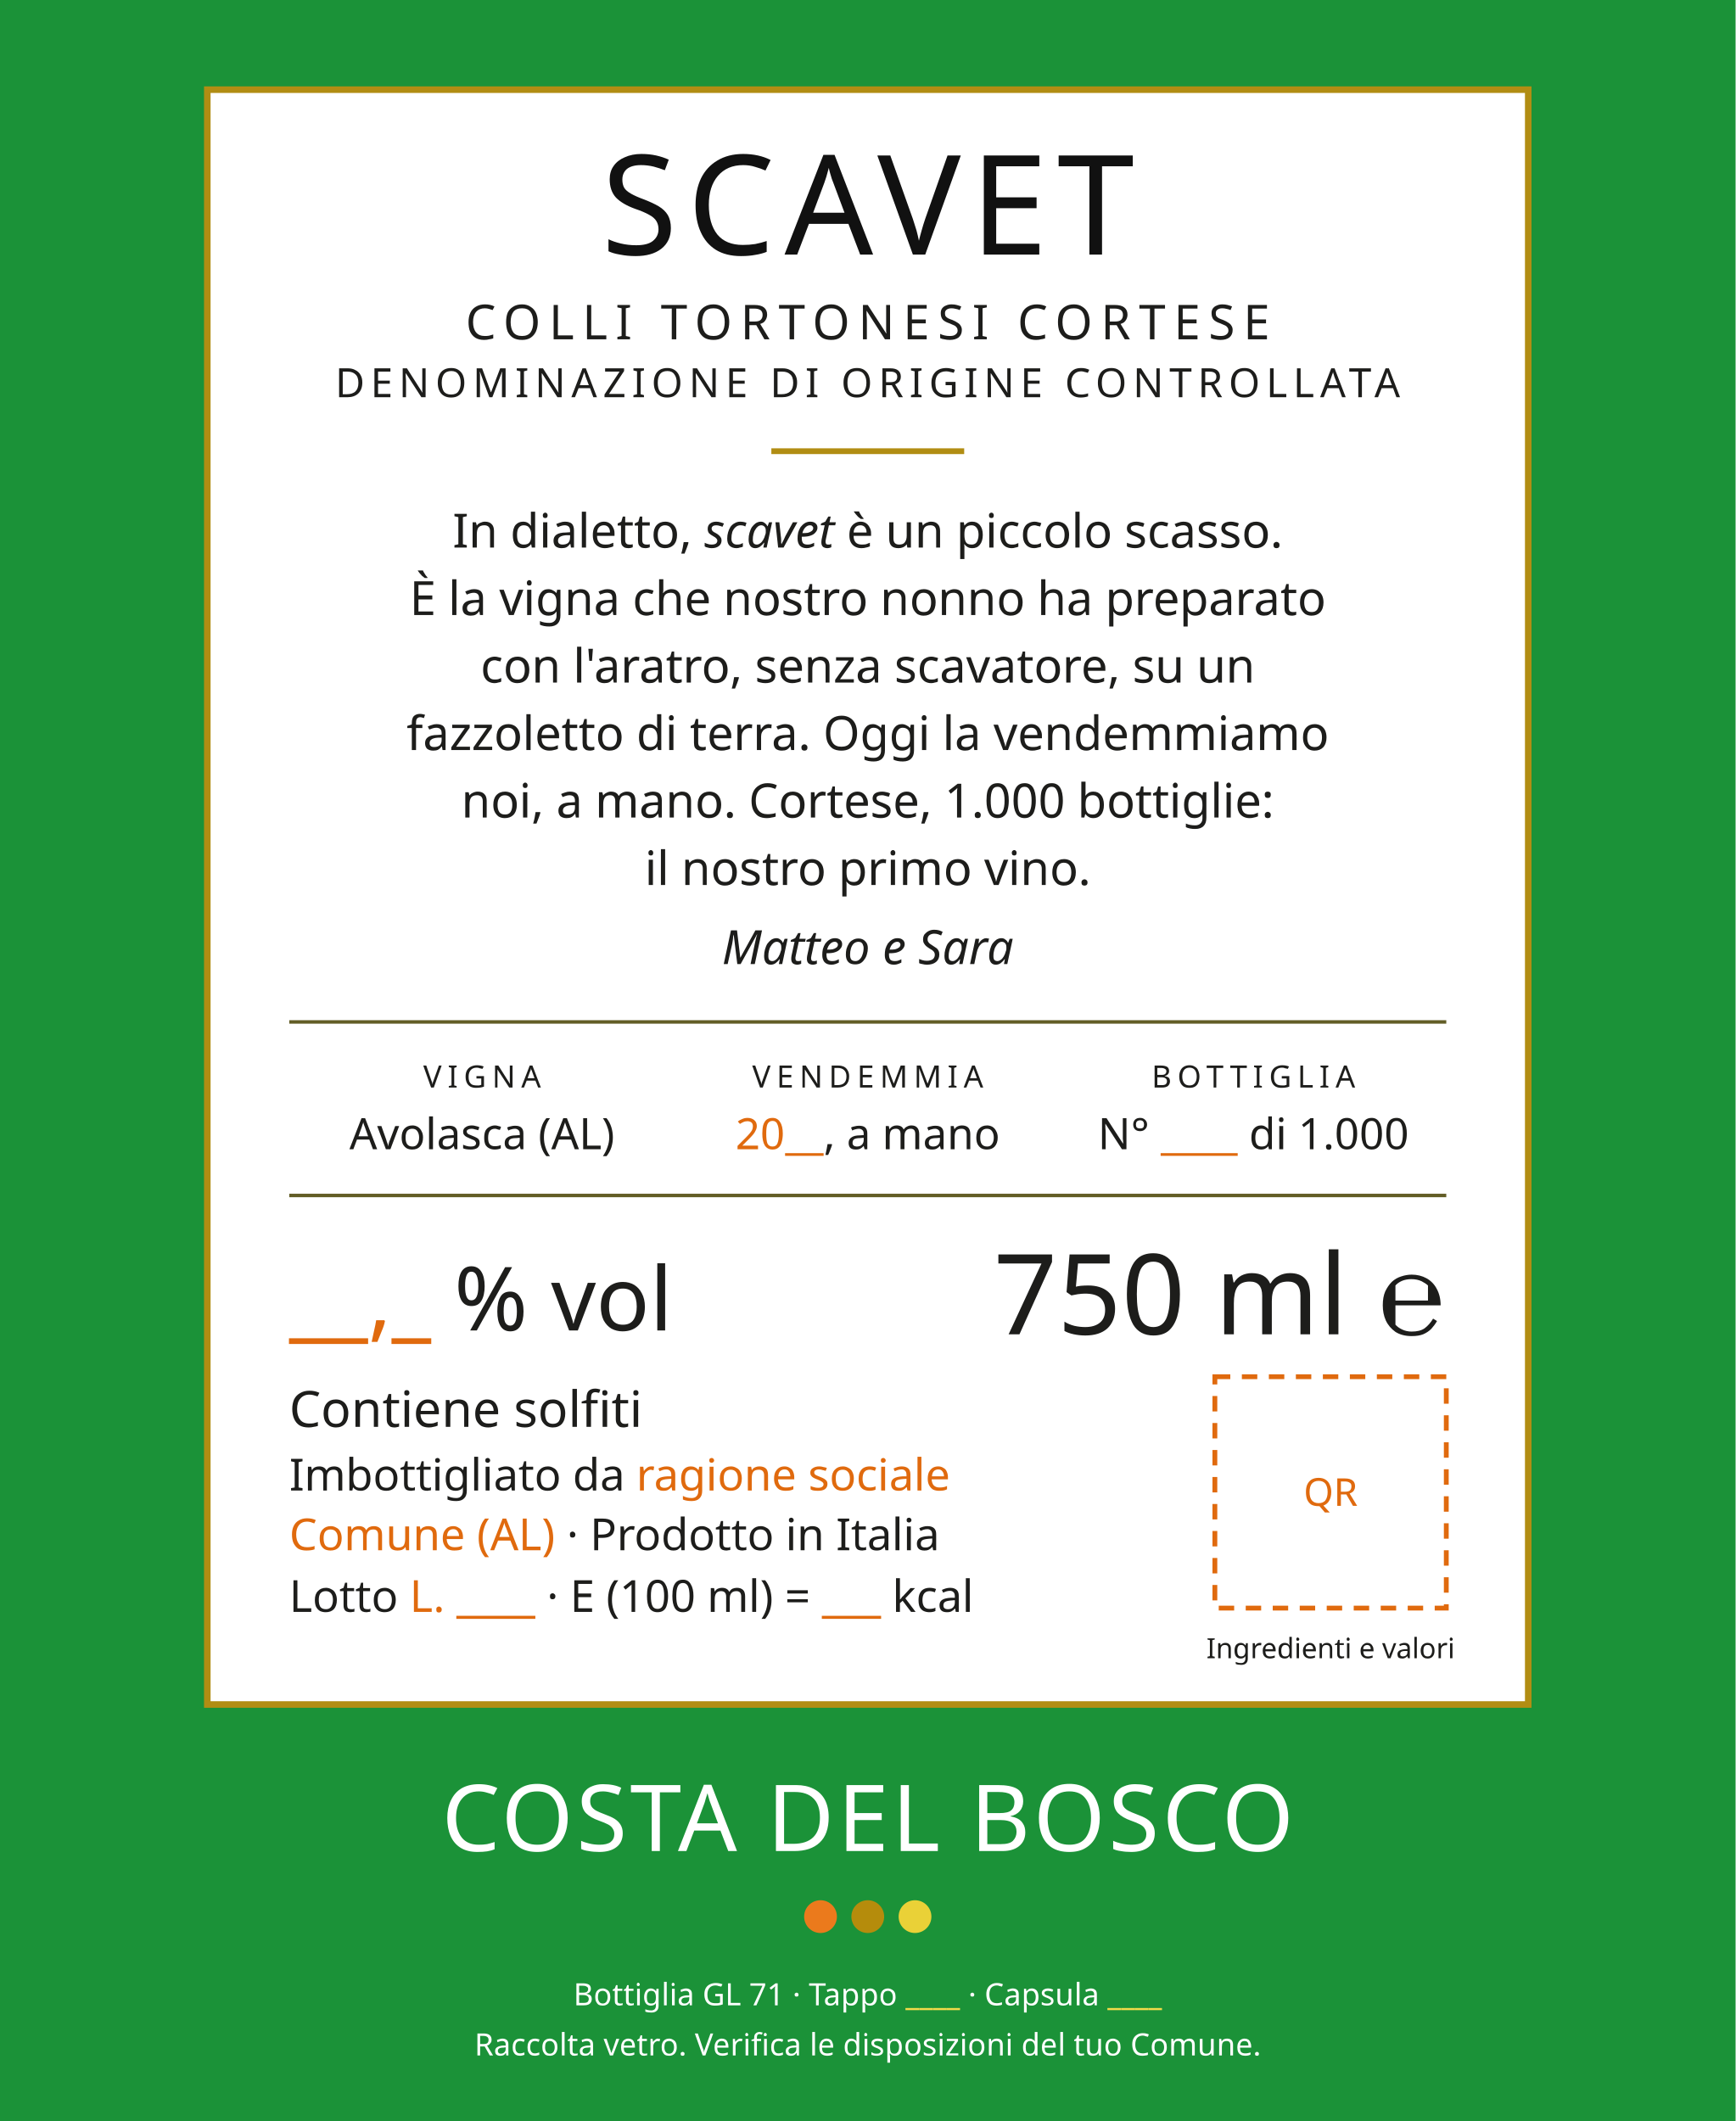
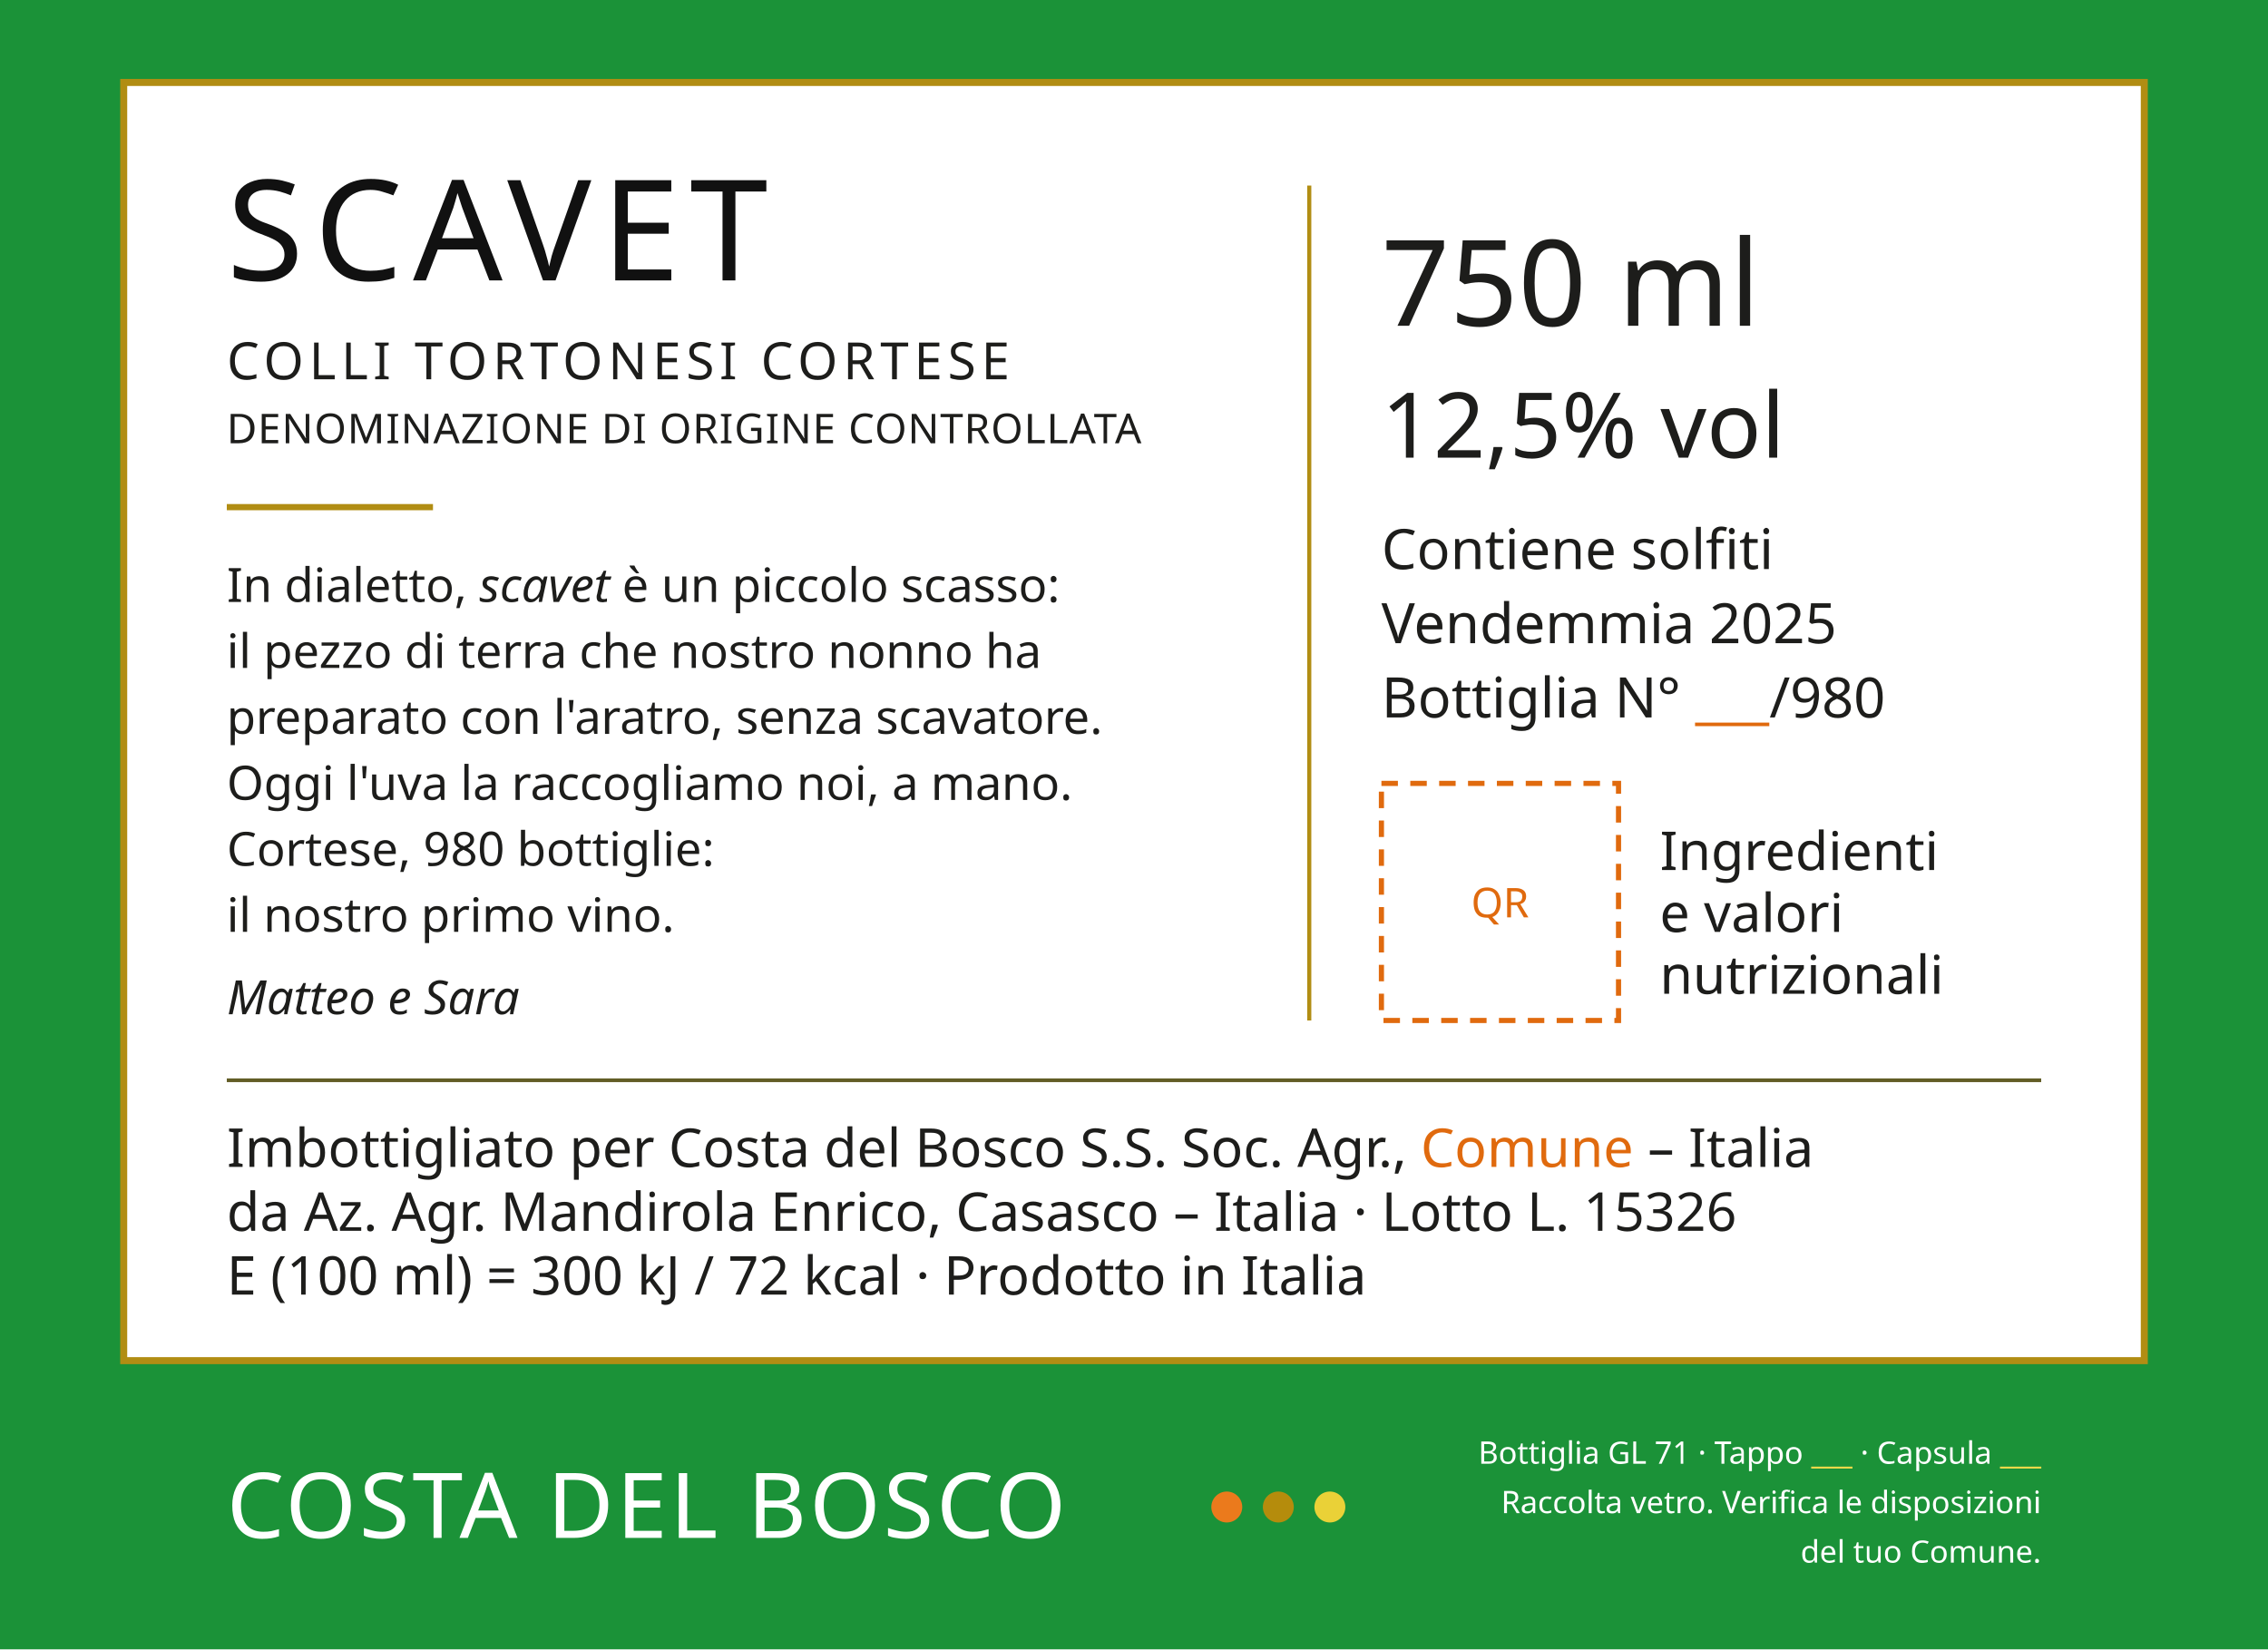
- <svg xmlns="http://www.w3.org/2000/svg" viewBox="0 0 90 110" width="90mm" height="110mm" class="retro" role="img" aria-label="Controetichetta di Scavet">
+ <svg xmlns="http://www.w3.org/2000/svg" viewBox="0 0 110 80" width="110mm" height="80mm" class="retro" role="img" aria-label="Controetichetta di Scavet, formato orizzontale">
  <style>
    .deco { font-family: Federo, "Poiret One", "Futura", sans-serif; }
    .t { font-family: Jost, "Futura", "Century Gothic", sans-serif; fill: #1D1D1B; }
    .ph { fill: #E06A0E; }
    .w { fill: #FFFFFF; }
    .wph { fill: #F2DA4A; }
  </style>
-   <rect width="90" height="110" fill="#1B9238" />
-   <rect x="10.75" y="4.65" width="68.5" height="83.75" fill="#FFFFFF" stroke="#B18D13" stroke-width=".34" />
-   <text class="deco" x="45" y="13.2" font-size="7.2" text-anchor="middle" letter-spacing=".5" fill="#111111">SCAVET</text>
-   <text class="t" x="45" y="17.6" font-size="2.5" font-weight="500" text-anchor="middle" letter-spacing=".42">COLLI TORTONESI CORTESE</text>
-   <text class="t" x="45" y="20.6" font-size="2.1" font-weight="400" text-anchor="middle" letter-spacing=".3">DENOMINAZIONE DI ORIGINE CONTROLLATA</text>
-   <line x1="40" y1="23.4" x2="50" y2="23.4" stroke="#B18D13" stroke-width=".3" />
-   <g class="t" font-size="2.45" font-weight="300" text-anchor="middle">
-     <text x="45" y="28.4">In dialetto, <tspan font-style="italic">scavet</tspan> è un piccolo scasso.</text>
-     <text x="45" y="31.9">È la vigna che nostro nonno ha preparato</text>
-     <text x="45" y="35.4">con l'aratro, senza scavatore, su un</text>
-     <text x="45" y="38.9">fazzoletto di terra. Oggi la vendemmiamo</text>
-     <text x="45" y="42.4">noi, a mano. Cortese, 1.000 bottiglie:</text>
-     <text x="45" y="45.9">il nostro primo vino.</text>
+   <rect width="110" height="80" fill="#1B9238" />
+   <rect x="6" y="4" width="98" height="62" fill="#FFFFFF" stroke="#B18D13" stroke-width=".34" />
+   <text class="deco" x="11" y="13.6" font-size="6.8" letter-spacing=".5" fill="#111111">SCAVET</text>
+   <text class="t" x="11" y="18.4" font-size="2.5" font-weight="500" letter-spacing=".25">COLLI TORTONESI CORTESE</text>
+   <text class="t" x="11" y="21.5" font-size="2" font-weight="400" letter-spacing=".05">DENOMINAZIONE DI ORIGINE CONTROLLATA</text>
+   <line x1="11" y1="24.6" x2="21" y2="24.6" stroke="#B18D13" stroke-width=".3" />
+   <g class="t" font-size="2.3" font-weight="300">
+     <text x="11" y="29.2">In dialetto, <tspan font-style="italic">scavet</tspan> è un piccolo scasso:</text>
+     <text x="11" y="32.4">il pezzo di terra che nostro nonno ha</text>
+     <text x="11" y="35.6">preparato con l'aratro, senza scavatore.</text>
+     <text x="11" y="38.8">Oggi l'uva la raccogliamo noi, a mano.</text>
+     <text x="11" y="42">Cortese, 980 bottiglie:</text>
+     <text x="11" y="45.2">il nostro primo vino.</text>
  </g>
-   <text class="t" x="45" y="50" font-size="2.45" font-style="italic" font-weight="400" text-anchor="middle">Matteo e Sara</text>
-   <line x1="15" y1="53" x2="75" y2="53" stroke="#625D26" stroke-width=".18" />
-   <g class="t" text-anchor="middle">
-     <text x="25" y="56.4" font-size="1.6" font-weight="500" letter-spacing=".3">VIGNA</text>
-     <text x="45" y="56.4" font-size="1.6" font-weight="500" letter-spacing=".3">VENDEMMIA</text>
-     <text x="65" y="56.4" font-size="1.6" font-weight="500" letter-spacing=".3">BOTTIGLIA</text>
-     <text x="25" y="59.6" font-size="2.25" font-weight="300">Avolasca (AL)</text>
-     <text x="45" y="59.6" font-size="2.25" font-weight="300">
-       <tspan class="ph">20__</tspan>, a mano</text>
-     <text x="65" y="59.6" font-size="2.25" font-weight="300">N° <tspan class="ph">____</tspan> di 1.000</text>
+   <text class="t" x="11" y="49.2" font-size="2.3" font-style="italic" font-weight="400">Matteo e Sara</text>
+   <line x1="63.5" y1="9" x2="63.5" y2="49.5" stroke="#B18D13" stroke-width=".2" />
+   <text class="t" x="67" y="15.8" font-size="5.8" font-weight="400">750 ml</text>
+   <text class="t" x="67" y="22.2" font-size="4.4" font-weight="400">12,5% vol</text>
+   <g class="t" font-size="2.7" font-weight="300">
+     <text x="67" y="27.6" font-weight="500">Contiene solfiti</text>
+     <text x="67" y="31.2">Vendemmia 2025</text>
+     <text x="67" y="34.8">Bottiglia N° <tspan class="ph">___</tspan>/980</text>
  </g>
-   <line x1="15" y1="62" x2="75" y2="62" stroke="#625D26" stroke-width=".18" />
-   <text class="t" x="15" y="69" font-size="4.6" font-weight="400">
-     <tspan class="ph">__,_</tspan> % vol</text>
-   <text class="t" x="75" y="69.2" font-size="5.8" font-weight="400" text-anchor="end">750 ml ℮</text>
-   <g class="t" font-size="2.3" font-weight="300">
-     <text x="15" y="74" font-weight="500" font-size="2.6">Contiene solfiti</text>
-     <text x="15" y="77.3">Imbottigliato da <tspan class="ph">ragione sociale</tspan>
+   <rect x="67" y="38" width="11.5" height="11.5" fill="none" stroke="#E06A0E" stroke-width=".25" stroke-dasharray=".8 .6" />
+   <text class="t ph" x="72.75" y="44.5" font-size="2" font-weight="500" text-anchor="middle">QR</text>
+   <g class="t" font-size="2.6" font-weight="400">
+     <text x="80.5" y="42.2">Ingredienti</text>
+     <text x="80.5" y="45.2">e valori</text>
+     <text x="80.5" y="48.2">nutrizionali</text>
+   </g>
+   <line x1="11" y1="52.4" x2="99" y2="52.4" stroke="#625D26" stroke-width=".18" />
+   <g class="t" font-size="2.6" font-weight="300">
+     <text x="11" y="56.6">Imbottigliato per Costa del Bosco S.S. Soc. Agr., <tspan class="ph">Comune</tspan> – Italia</text>
+     <text x="11" y="59.7">da Az. Agr. Mandirola Enrico, Casasco – Italia · Lotto L. 15326</text>
+     <text x="11" y="62.8">E (100 ml) = 300 kJ / 72 kcal · Prodotto in Italia</text>
+   </g>
+   <text class="deco w" x="11" y="74.6" font-size="4.4" letter-spacing=".15">COSTA DEL BOSCO</text>
+   <circle cx="59.5" cy="73.1" r=".75" fill="#EB7A1C" />
+   <circle cx="62" cy="73.1" r=".75" fill="#B58C0C" />
+   <circle cx="64.5" cy="73.1" r=".75" fill="#EAD137" />
+   <g class="t w" font-size="1.5" font-weight="400" text-anchor="end">
+     <text x="99" y="71">Bottiglia GL 71 · Tappo <tspan class="wph">___</tspan> · Capsula <tspan class="wph">___</tspan>
    </text>
-     <text x="15" y="80.4">
-       <tspan class="ph">Comune (AL)</tspan> · Prodotto in Italia</text>
-     <text x="15" y="83.6">Lotto <tspan class="ph">L. ____</tspan> · E (100 ml) = <tspan class="ph">___</tspan> kcal</text>
-   </g>
-   <rect x="63" y="71.4" width="12" height="12" fill="none" stroke="#E06A0E" stroke-width=".25" stroke-dasharray=".8 .6" />
-   <text class="t ph" x="69" y="78.1" font-size="2" font-weight="500" text-anchor="middle">QR</text>
-   <text class="t" x="69" y="86" font-size="1.45" font-weight="400" text-anchor="middle">Ingredienti e valori</text>
-   <text class="deco w" x="45" y="96" font-size="4.8" text-anchor="middle" letter-spacing=".15">COSTA DEL BOSCO</text>
-   <circle cx="42.55" cy="99.4" r=".85" fill="#EB7A1C" />
-   <circle cx="45" cy="99.4" r=".85" fill="#B58C0C" />
-   <circle cx="47.45" cy="99.4" r=".85" fill="#EAD137" />
-   <g class="t w" font-size="1.6" font-weight="400" text-anchor="middle">
-     <text x="45" y="104">Bottiglia GL 71 · Tappo <tspan class="wph">____</tspan> · Capsula <tspan class="wph">____</tspan>
-     </text>
-     <text x="45" y="106.6">Raccolta vetro. Verifica le disposizioni del tuo Comune.</text>
+     <text x="99" y="73.4">Raccolta vetro. Verifica le disposizioni</text>
+     <text x="99" y="75.8">del tuo Comune.</text>
  </g>
</svg>
